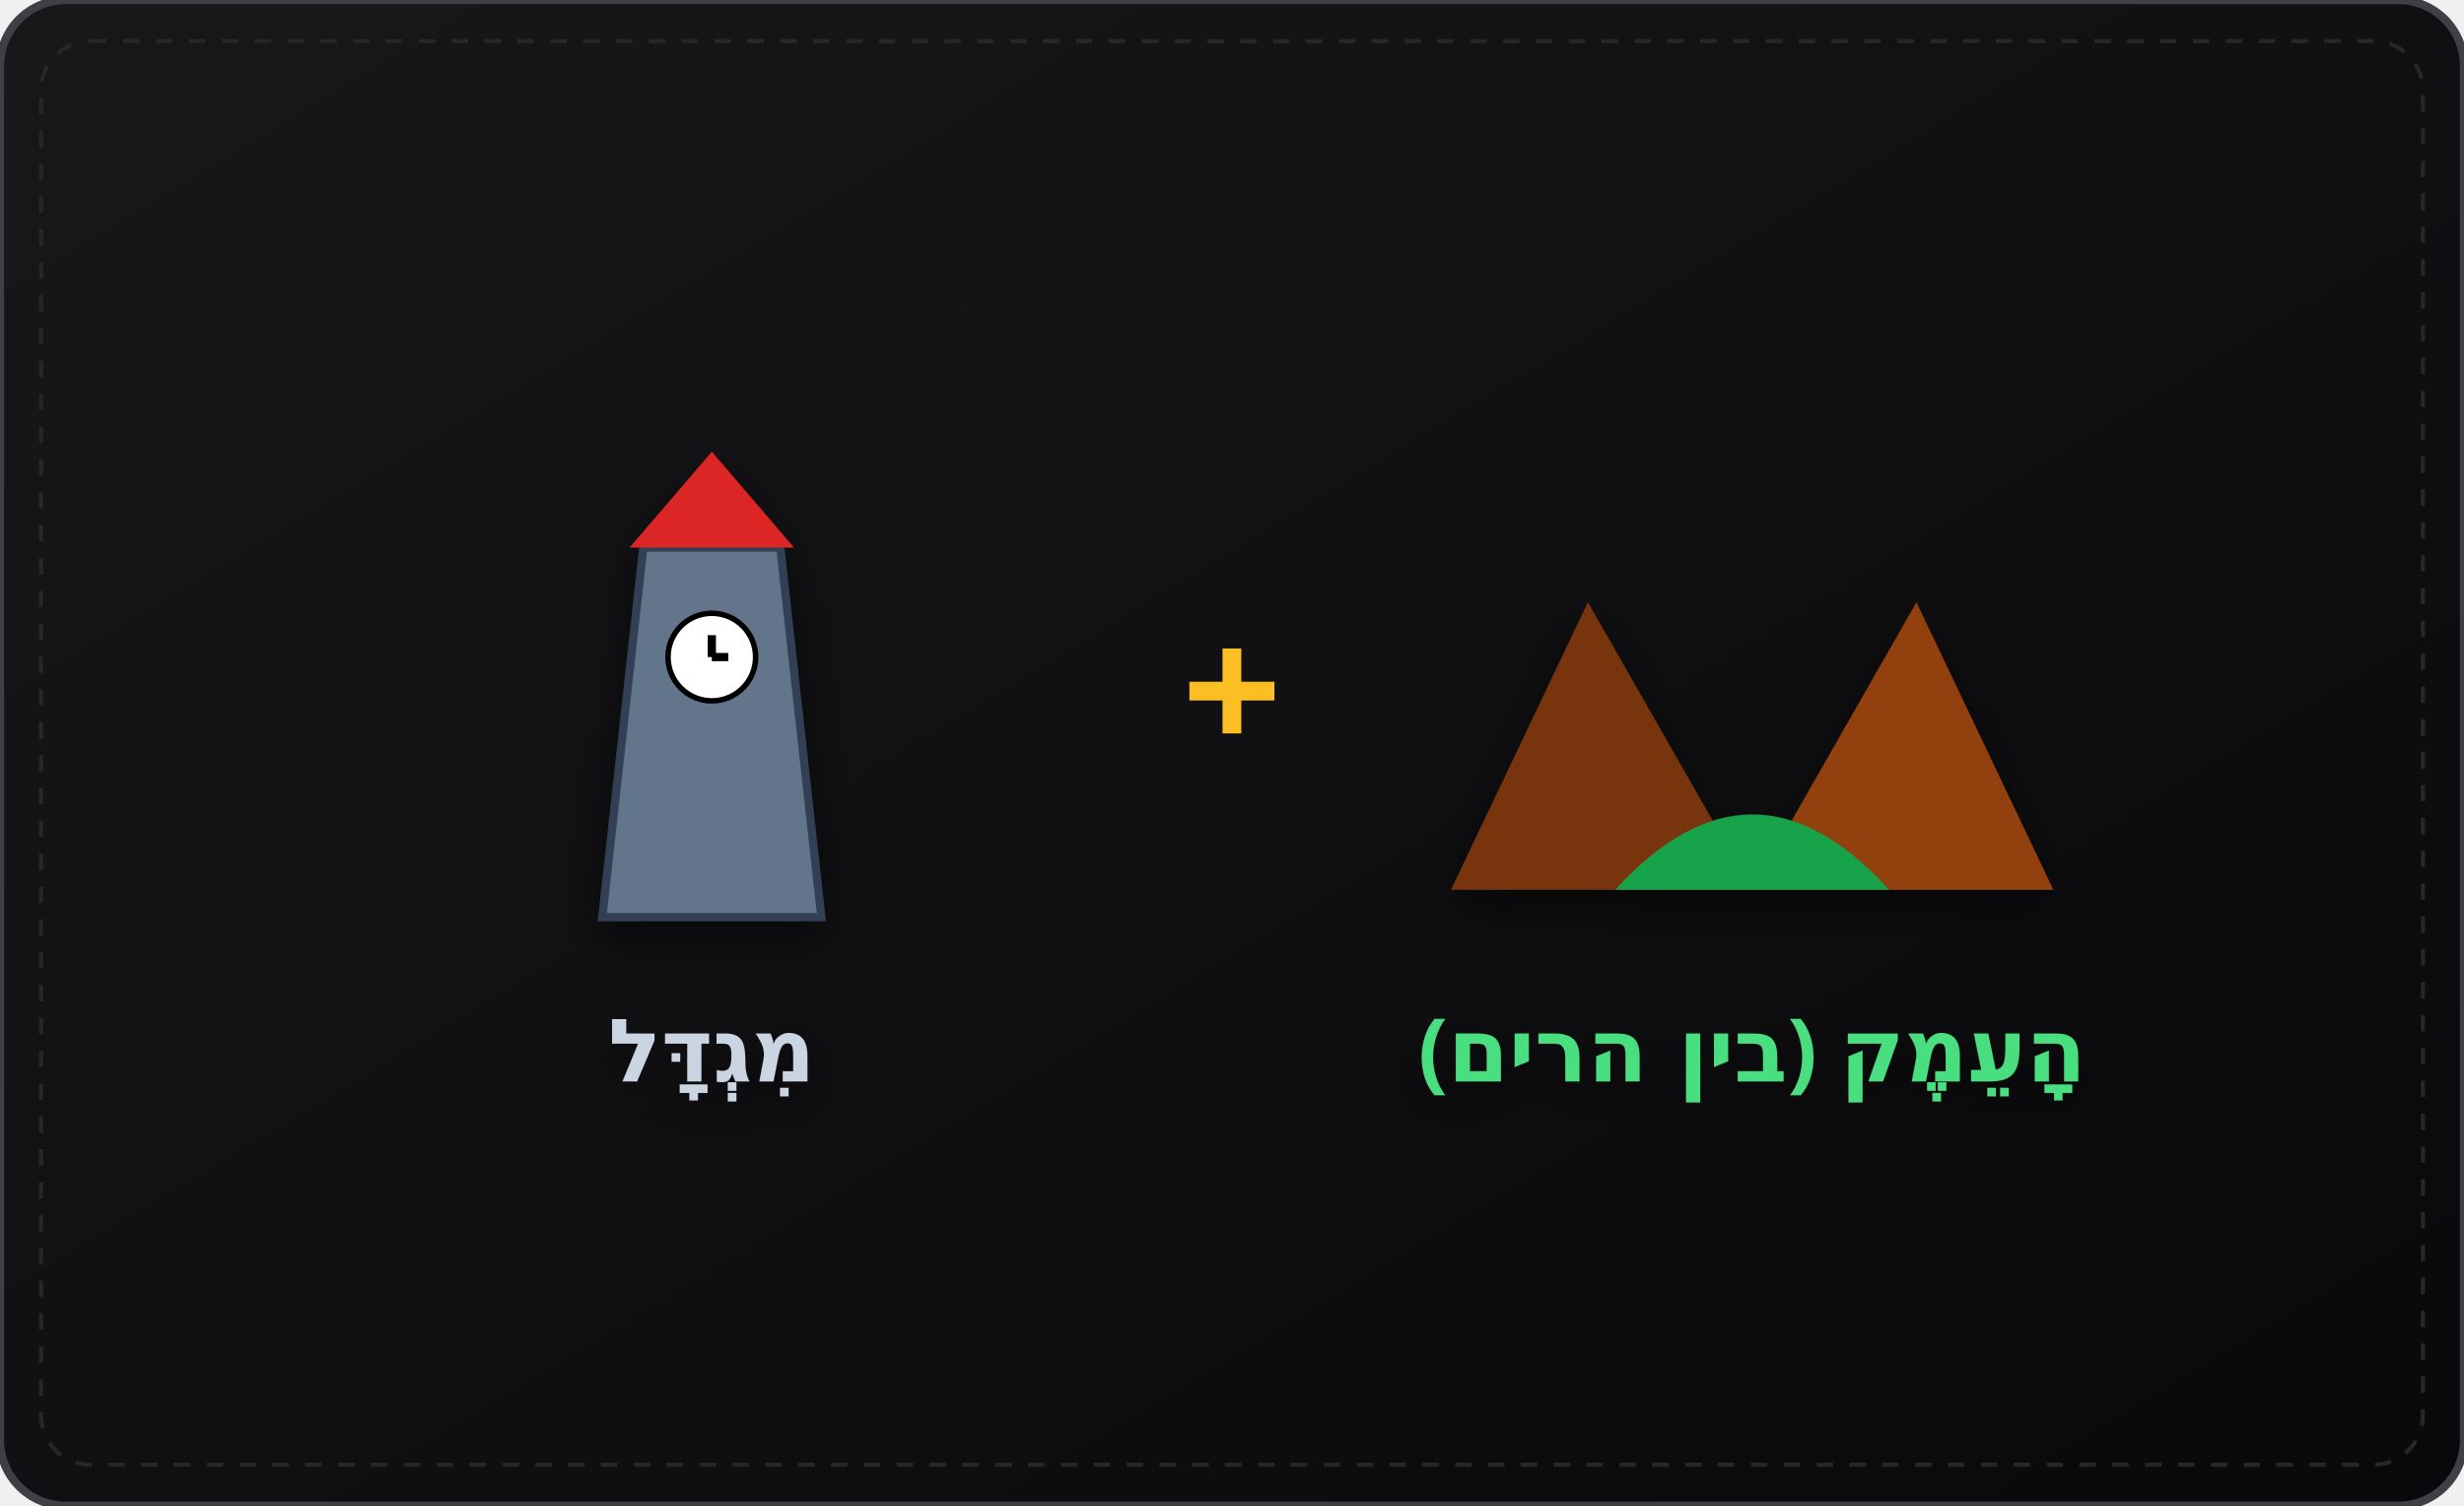
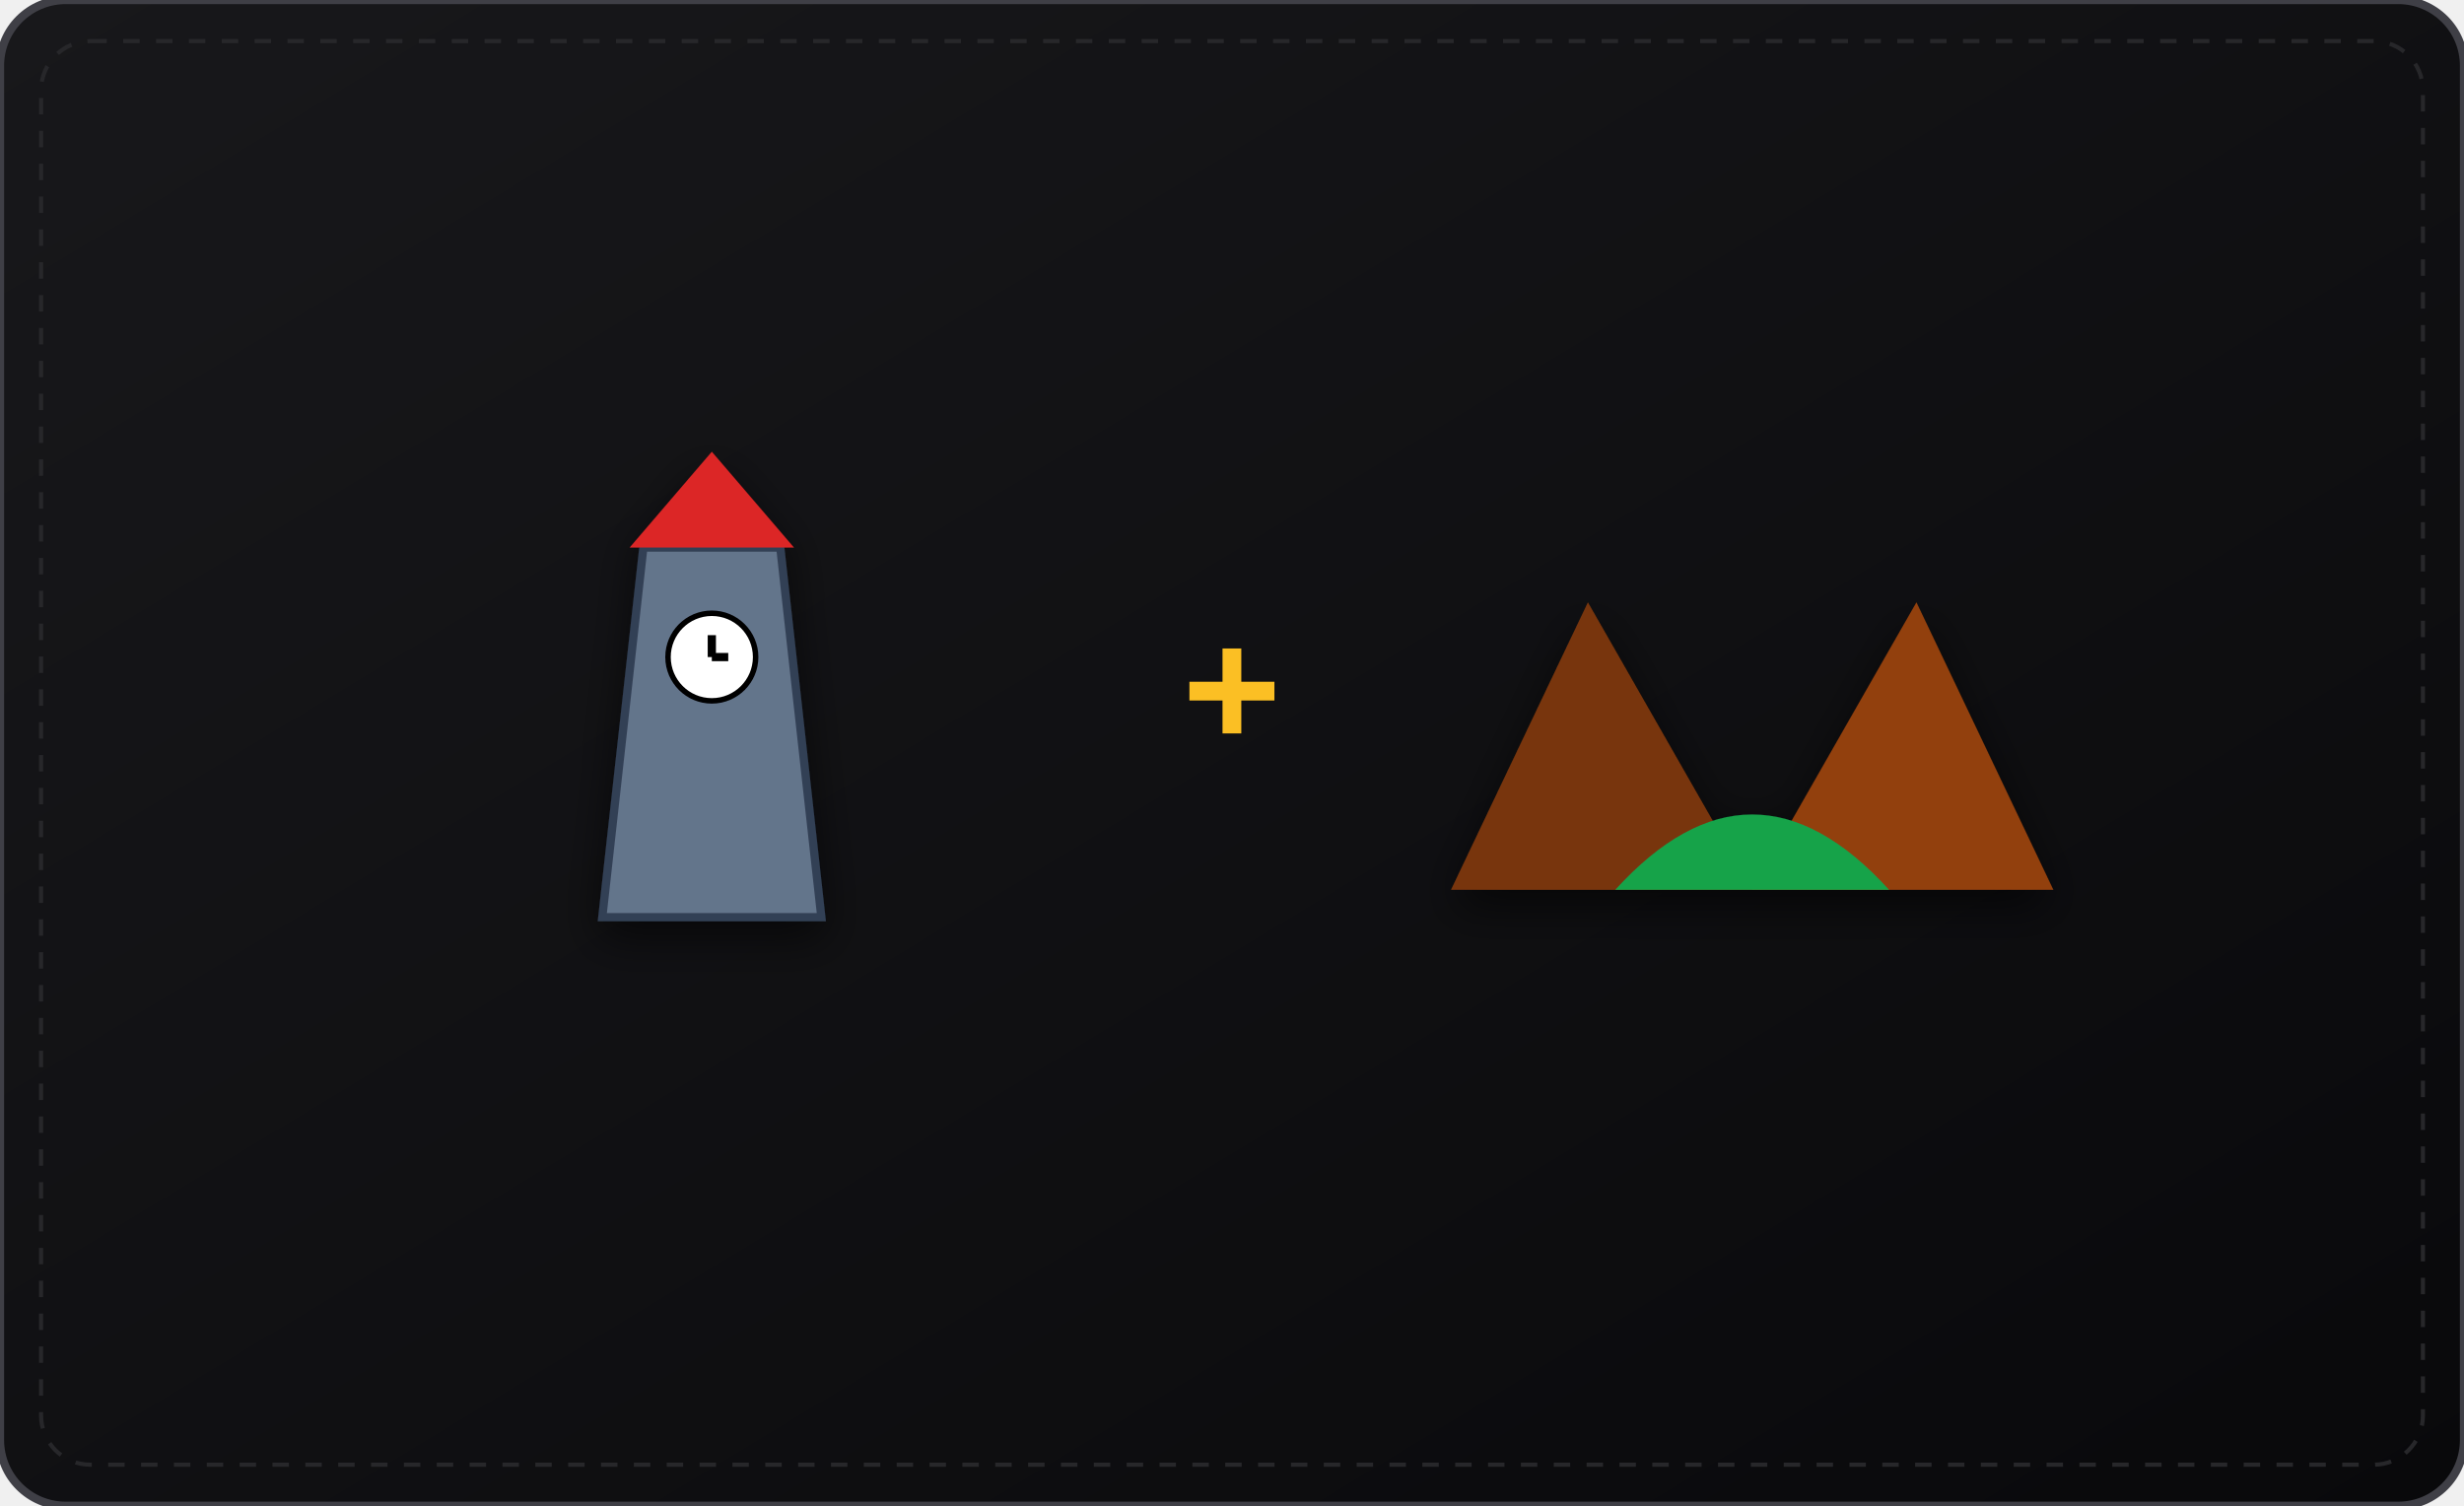
<svg xmlns="http://www.w3.org/2000/svg" viewBox="0 0 900 550" width="100%" height="100%" class="rebus-svg">
  <defs>
    <linearGradient id="bgGrad" x1="0%" y1="0%" x2="100%" y2="100%">
      <stop offset="0%" stop-color="#18181b" />
      <stop offset="100%" stop-color="#09090b" />
    </linearGradient>
    <linearGradient id="cardGrad" x1="0%" y1="0%" x2="0%" y2="100%">
      <stop offset="0%" stop-color="#27272a" />
      <stop offset="100%" stop-color="#18181b" />
    </linearGradient>
    <linearGradient id="goldGrad" x1="0%" y1="0%" x2="100%" y2="100%">
      <stop offset="0%" stop-color="#fbbf24" />
      <stop offset="100%" stop-color="#d97706" />
    </linearGradient>
    <linearGradient id="blueGrad" x1="0%" y1="0%" x2="100%" y2="100%">
      <stop offset="0%" stop-color="#60a5fa" />
      <stop offset="100%" stop-color="#2563eb" />
    </linearGradient>
    <linearGradient id="redGrad" x1="0%" y1="0%" x2="100%" y2="100%">
      <stop offset="0%" stop-color="#f87171" />
      <stop offset="100%" stop-color="#dc2626" />
    </linearGradient>
    <linearGradient id="greenGrad" x1="0%" y1="0%" x2="100%" y2="100%">
      <stop offset="0%" stop-color="#34d399" />
      <stop offset="100%" stop-color="#059669" />
    </linearGradient>
    <filter id="shadow" x="-20%" y="-20%" width="140%" height="140%">
      <feDropShadow dx="0" dy="6" stdDeviation="8" flood-color="#000" flood-opacity="0.6" />
    </filter>
  </defs>
  <rect width="900" height="550" rx="24" fill="url(#bgGrad)" stroke="#3f3f46" stroke-width="3" />
  <rect x="15" y="15" width="870" height="520" rx="18" fill="none" stroke="#27272a" stroke-width="1.5" stroke-dasharray="6 6" />
  <g transform="translate(260, 260)" filter="url(#shadow)">
    <polygon points="-40,75 -25,-60 25,-60 40,75" fill="#64748b" stroke="#334155" stroke-width="3" />
    <polygon points="-30,-60 0,-95 30,-60" fill="#dc2626" />
    <circle cx="0" cy="-20" r="16" fill="#ffffff" stroke="#000000" stroke-width="2" />
    <line x1="0" y1="-20" x2="0" y2="-28" stroke="#000000" stroke-width="3" />
    <line x1="0" y1="-20" x2="6" y2="-20" stroke="#000000" stroke-width="3" />
-     <text x="0" y="135" font-family="system-ui, sans-serif" font-size="32" font-weight="900" fill="#cbd5e1" text-anchor="middle">מִגְדָּל</text>
  </g>
  <text x="450" y="275" font-family="system-ui, sans-serif" font-size="64" font-weight="900" fill="#fbbf24" text-anchor="middle">+</text>
  <g transform="translate(640, 260)" filter="url(#shadow)">
    <polygon points="-110,65 -60,-40 0,65" fill="#78350f" />
    <polygon points="0,65 60,-40 110,65" fill="#92400e" />
    <path d="M-50,65 Q0,10 50,65 Z" fill="#16a34a" />
-     <text x="0" y="135" font-family="system-ui, sans-serif" font-size="32" font-weight="900" fill="#4ade80" text-anchor="middle">הָעֵמֶק (בין הרים)</text>
  </g>
</svg>
